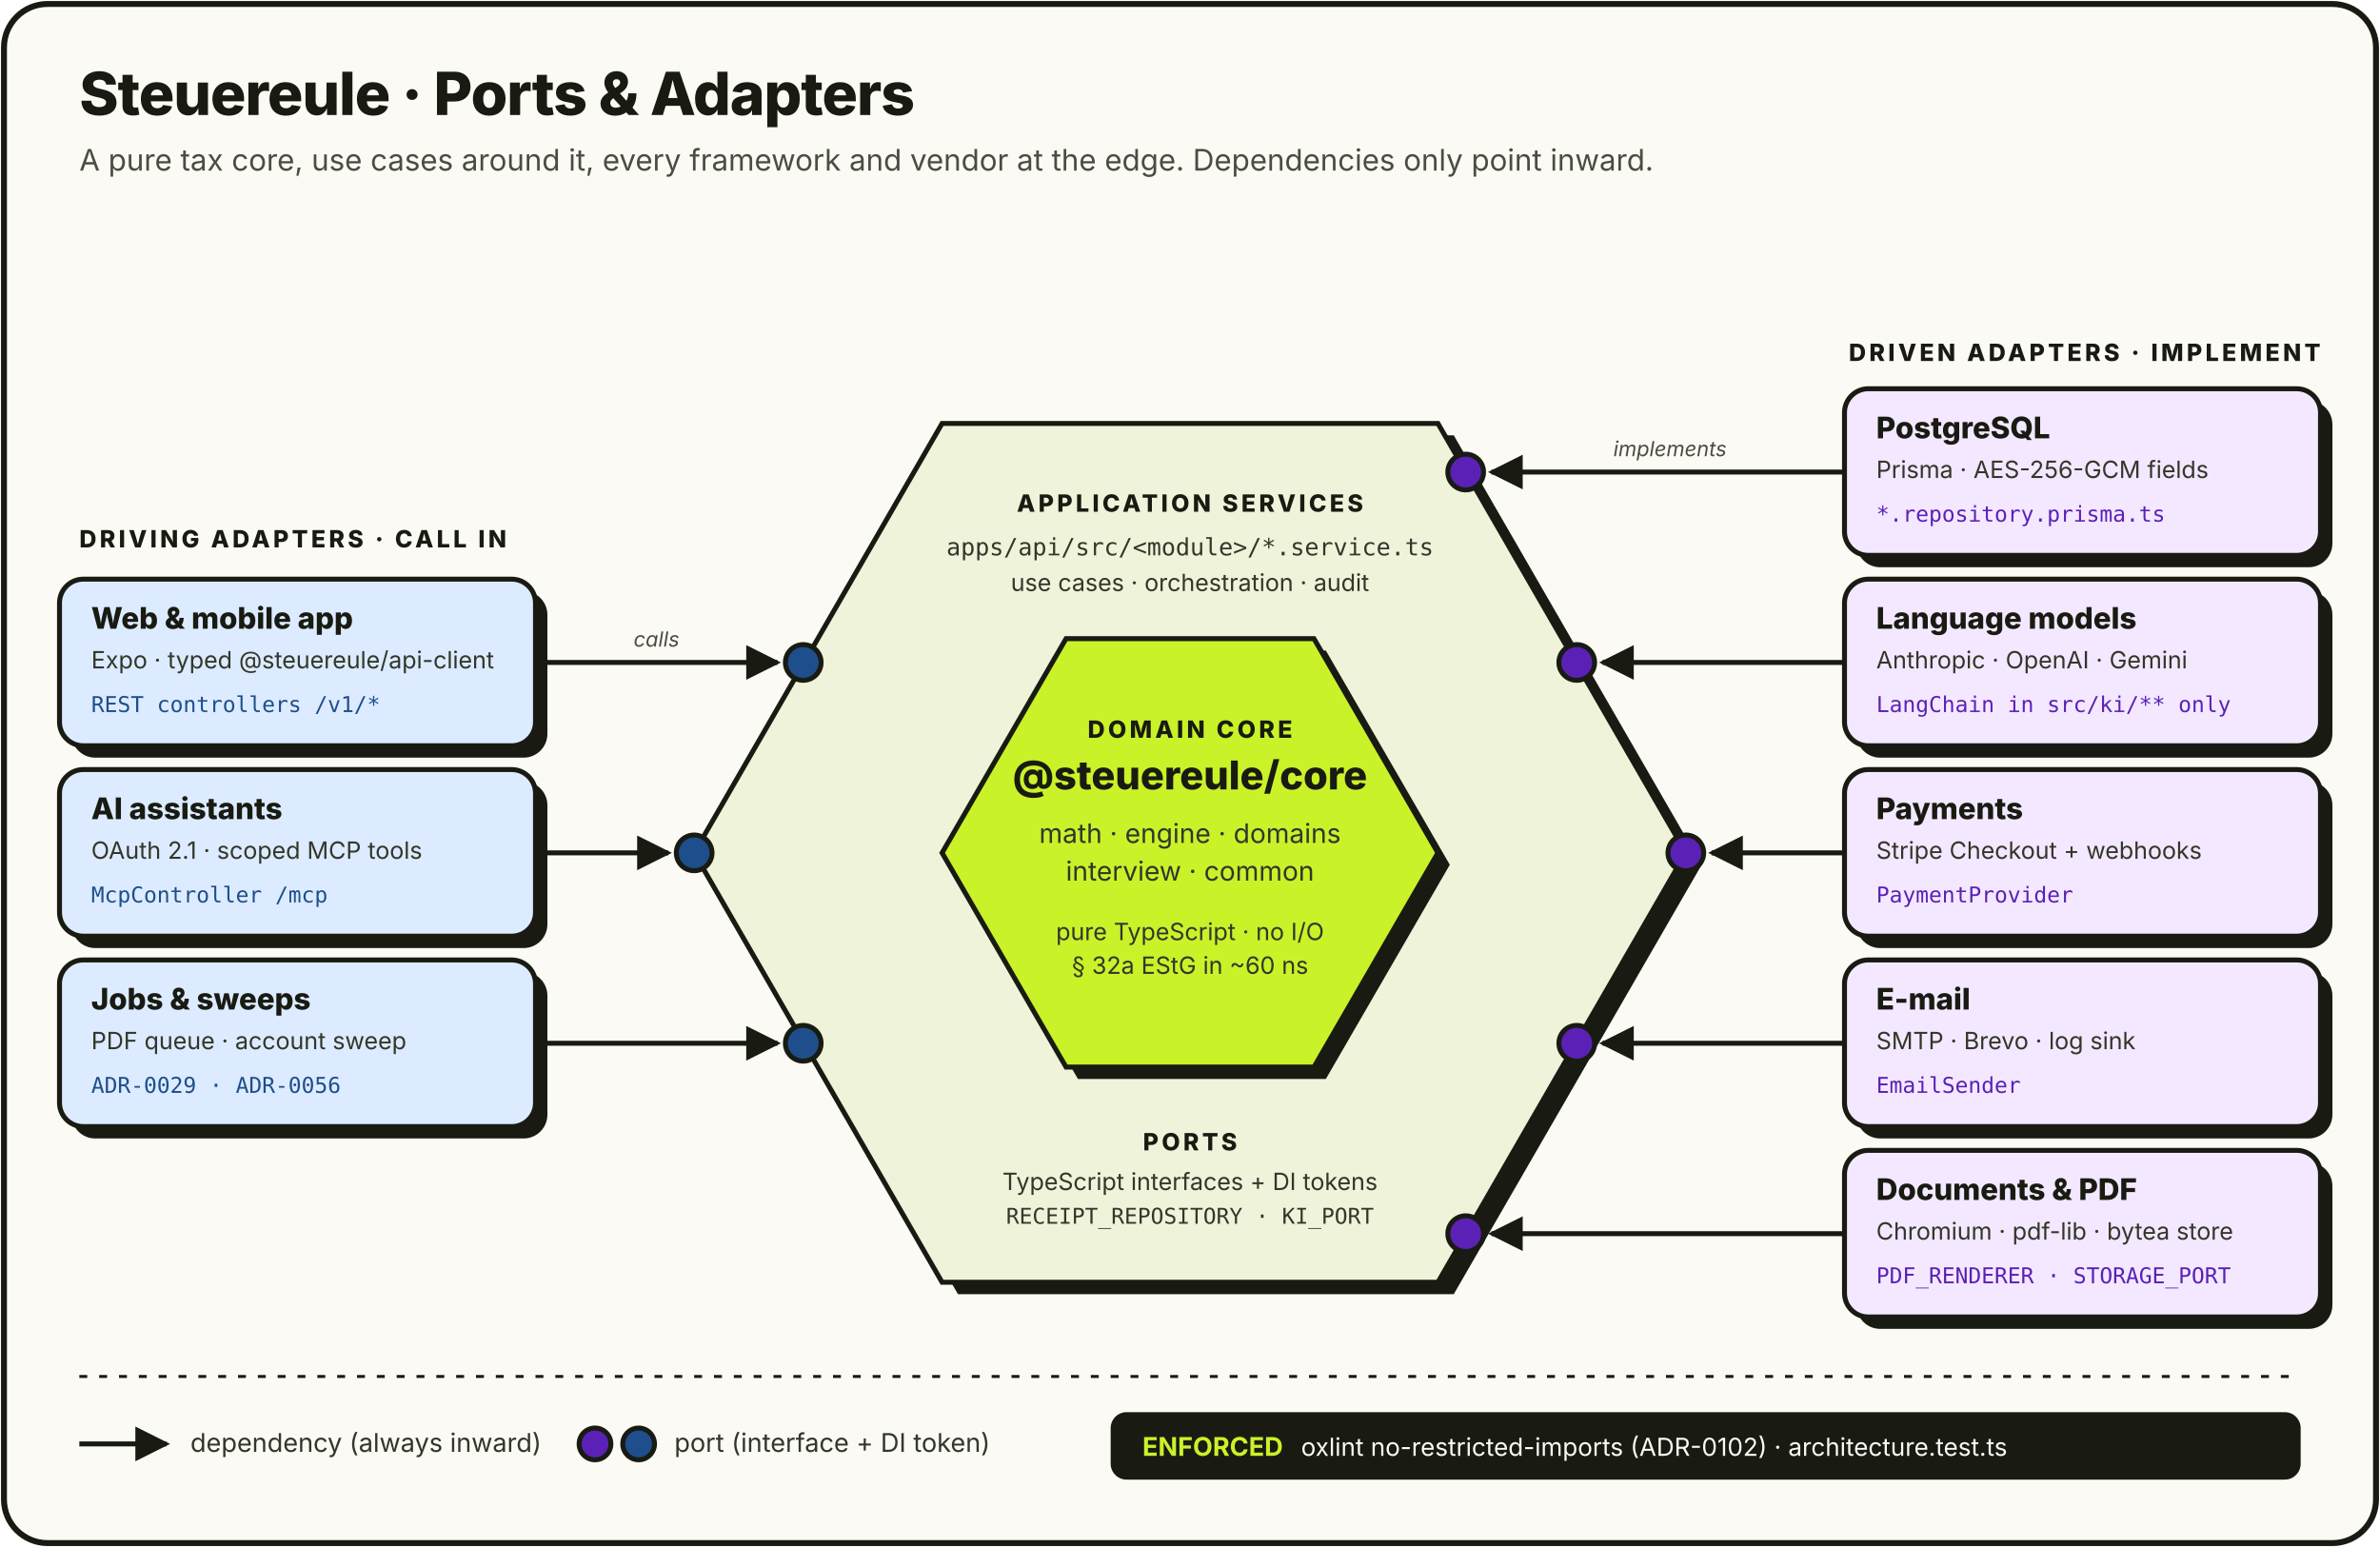
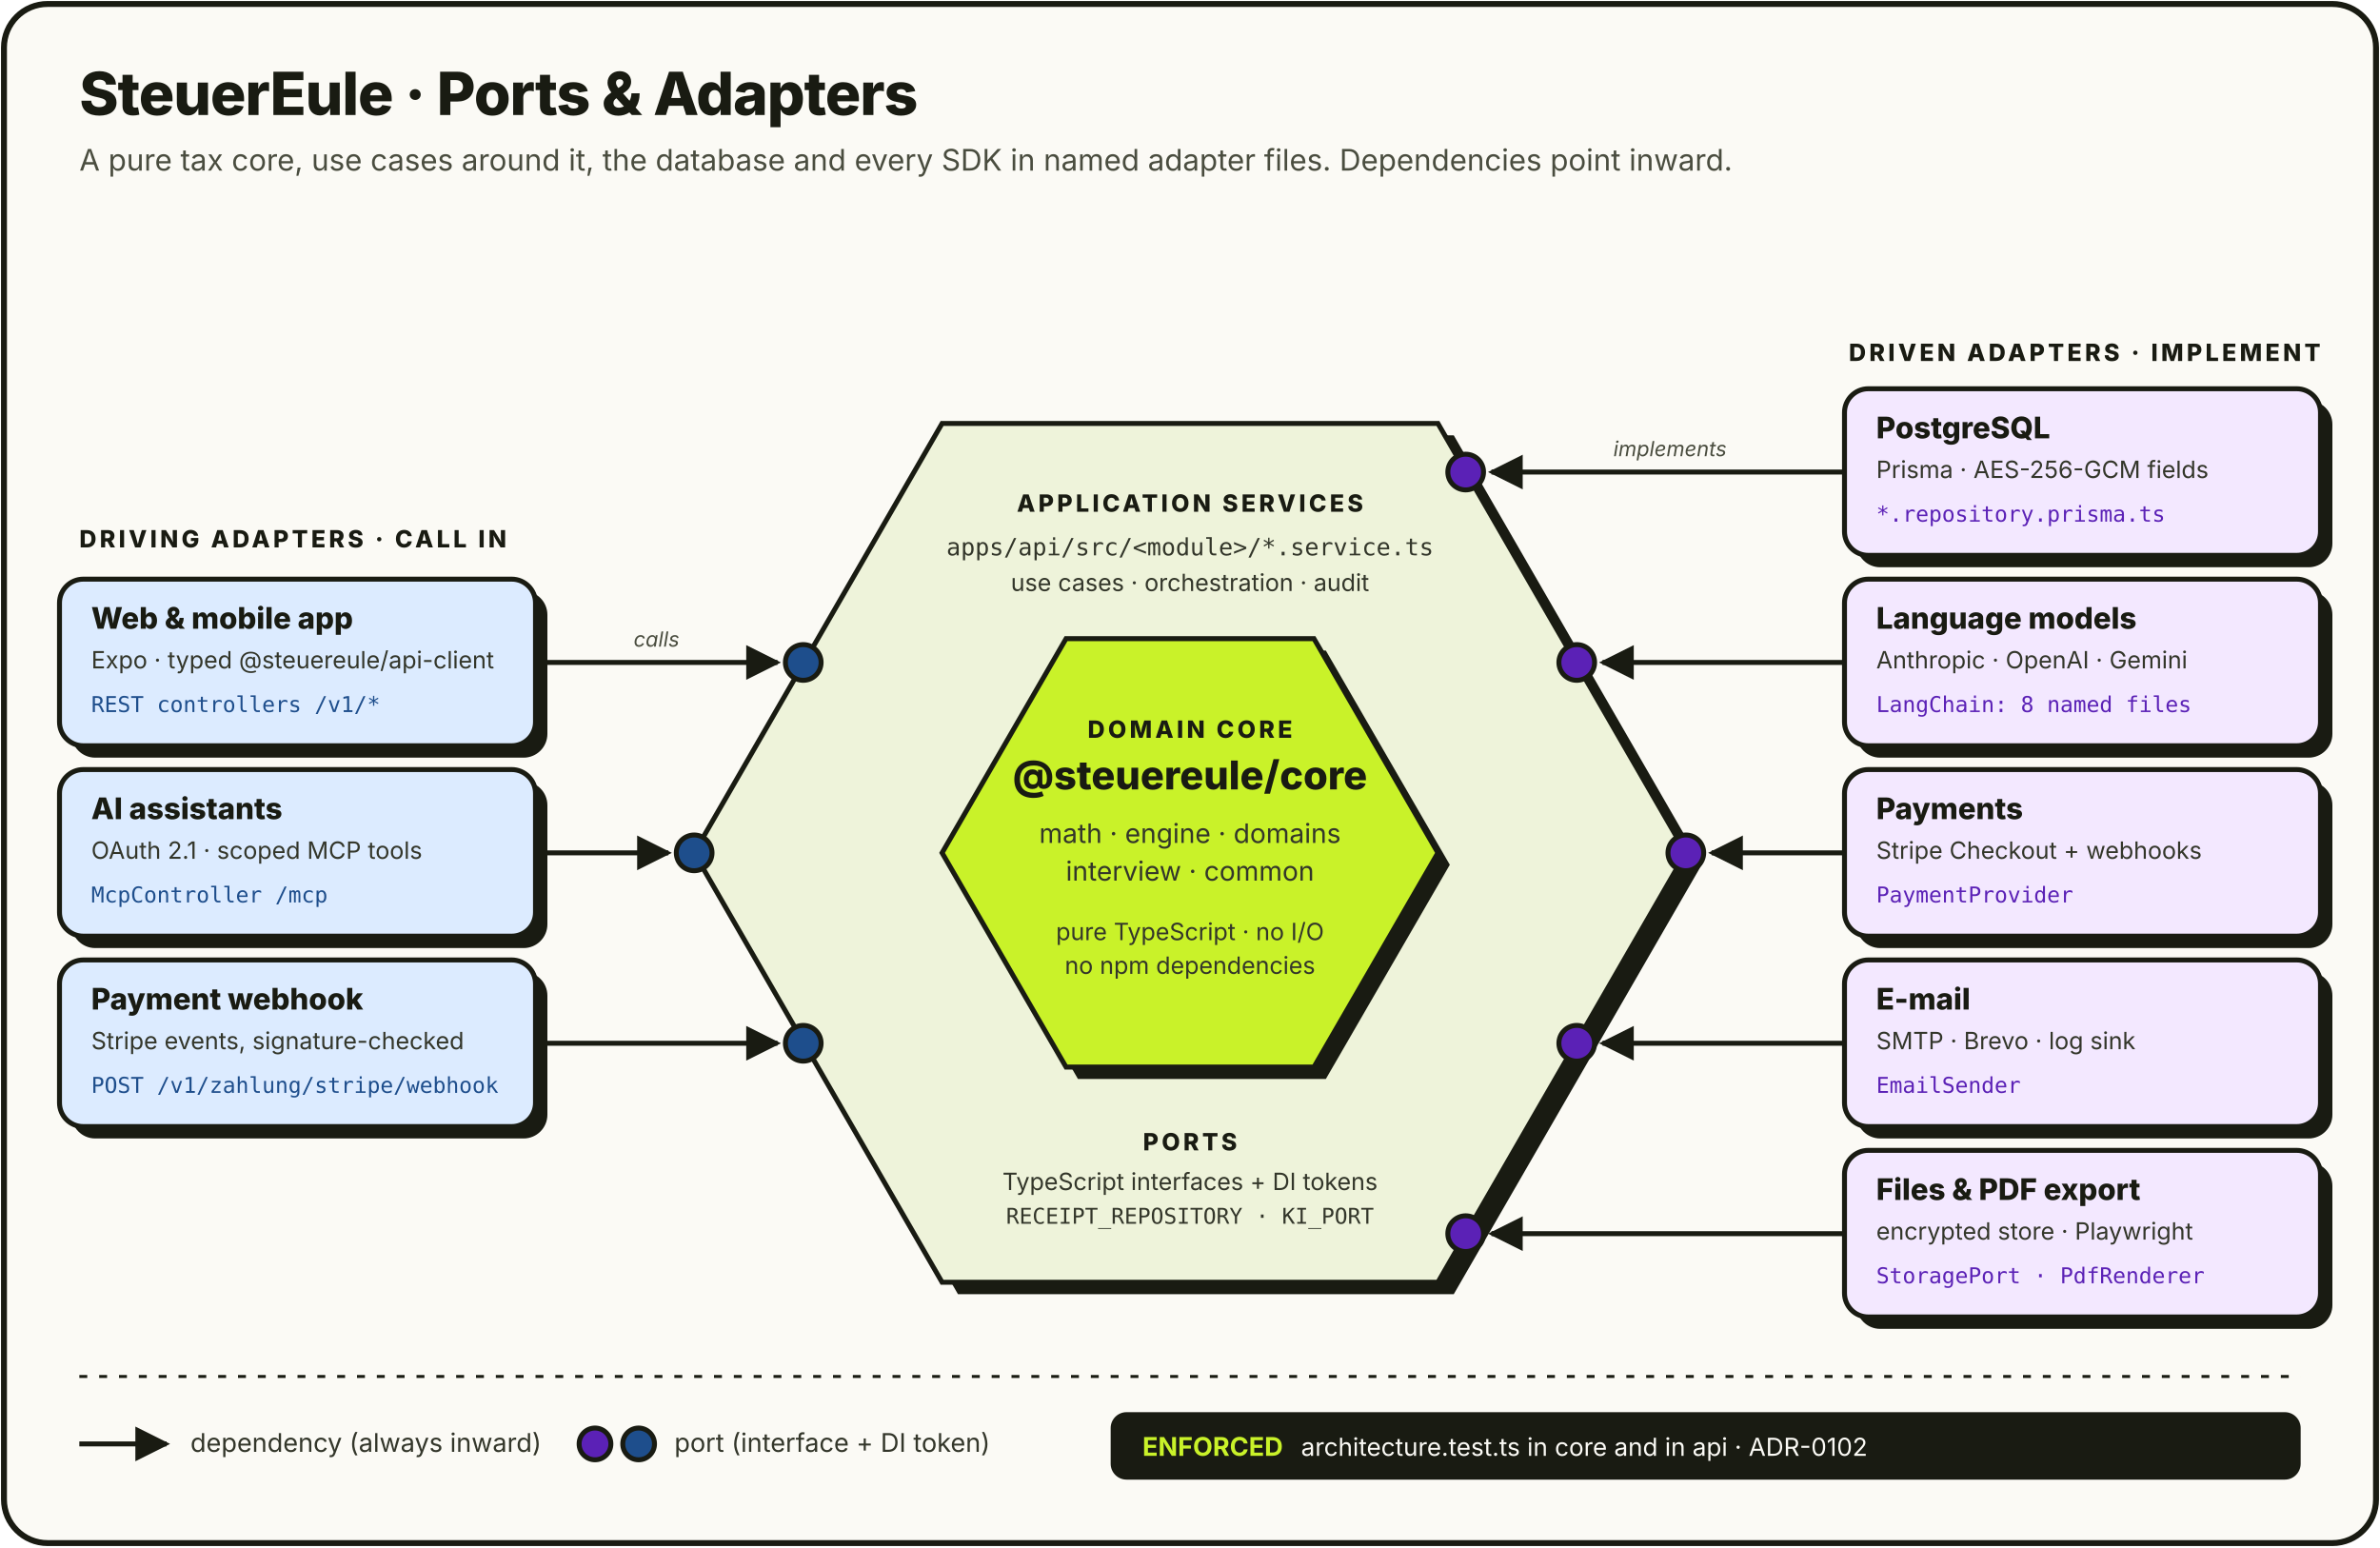
<svg xmlns="http://www.w3.org/2000/svg" viewBox="0 0 1200 780" width="1200" height="780" role="img" aria-labelledby="title desc">
  <defs>
    <marker id="arrow" viewBox="0 0 10 10" refX="9" refY="5" markerWidth="7" markerHeight="7" orient="auto-start-reverse">
      <path d="M0,0 L10,5 L0,10 z" fill="#191B12" />
    </marker>
    <style>
      text { font-family: Inter, -apple-system, BlinkMacSystemFont, "Segoe UI", Helvetica, Arial, sans-serif; fill: #191B12; }
      .mono { font-family: "JetBrains Mono", SFMono-Regular, Menlo, Consolas, monospace; }
      .h1 { font-size: 30px; font-weight: 800; letter-spacing: -0.5px; }
      .sub { font-size: 15px; fill: #4A4D3F; }
      .eyebrow { font-size: 12px; font-weight: 800; letter-spacing: 1.6px; }
      .title { font-size: 15px; font-weight: 800; }
      .line { font-size: 12px; fill: #33362A; }
      .port { font-size: 11px; fill: #5B21B6; }
      .portL { font-size: 11px; fill: #1E4E8C; }
      .edge { font-size: 10.5px; font-style: italic; fill: #4A4D3F; }
      .box { stroke: #191B12; stroke-width: 2.5; }
      .shadow { fill: #191B12; }
    </style>
  </defs>
  <rect x="2" y="2" width="1196" height="776" rx="22" fill="#FBFAF5" stroke="#191B12" stroke-width="3" />
-   <text x="40" y="58" class="h1">Steuereule · Ports &amp; Adapters</text>
-   <text x="40" y="86" class="sub">A pure tax core, use cases around it, every framework and vendor at the edge. Dependencies only point inward.</text>
+   <text x="40" y="58" class="h1">SteuerEule · Ports &amp; Adapters</text>
+   <text x="40" y="86" class="sub">A pure tax core, use cases around it, the database and every SDK in named adapter files. Dependencies point inward.</text>
  <text x="40" y="276" class="eyebrow" fill="#1E4E8C">DRIVING ADAPTERS · CALL IN</text>
  <text x="1170" y="182" text-anchor="end" class="eyebrow">DRIVEN ADAPTERS · IMPLEMENT</text>
  <polygon points="858,436 733,652.5 483,652.5 358,436 483,219.5 733,219.5" class="shadow" />
  <polygon points="850,430 725,646.5 475,646.5 350,430 475,213.5 725,213.5" fill="#EEF3DA" class="box" stroke-width="3" />
  <text x="600" y="258" text-anchor="middle" class="eyebrow">APPLICATION SERVICES</text>
  <text x="600" y="280" text-anchor="middle" class="line mono">apps/api/src/&lt;module&gt;/*.service.ts</text>
  <text x="600" y="298" text-anchor="middle" class="line">use cases · orchestration · audit</text>
  <polygon points="731,436 668.5,544 543.5,544 481,436 543.5,328 668.5,328" class="shadow" />
  <polygon points="725,430 662.5,538 537.5,538 475,430 537.5,322 662.5,322" fill="#C9F229" class="box" stroke-width="3" />
  <text x="600" y="372" text-anchor="middle" class="eyebrow">DOMAIN CORE</text>
  <text x="600" y="398" text-anchor="middle" style="font-size:20px;font-weight:800">@steuereule/core</text>
  <text x="600" y="425" text-anchor="middle" class="line" style="font-size:13.5px">math · engine · domains</text>
  <text x="600" y="444" text-anchor="middle" class="line" style="font-size:13.5px">interview · common</text>
  <text x="600" y="474" text-anchor="middle" class="line">pure TypeScript · no I/O</text>
-   <text x="600" y="491" text-anchor="middle" class="line">§ 32a EStG in ~60 ns</text>
+   <text x="600" y="491" text-anchor="middle" class="line">no npm dependencies</text>
  <text x="600" y="580" text-anchor="middle" class="eyebrow" fill="#5B21B6">PORTS</text>
  <text x="600" y="600" text-anchor="middle" class="line">TypeScript interfaces + DI tokens</text>
  <text x="600" y="617" text-anchor="middle" class="line mono" style="font-size:11px">RECEIPT_REPOSITORY · KI_PORT</text>
  <rect x="936" y="202" width="240" height="84" rx="12" class="shadow" />
  <rect x="930" y="196" width="240" height="84" rx="12" fill="#F3E8FF" class="box" />
  <text x="946" y="221" class="title">PostgreSQL</text>
  <text x="946" y="241" class="line">Prisma · AES-256-GCM fields</text>
  <text x="946" y="263" class="port mono">*.repository.prisma.ts</text>
  <line x1="930" y1="238" x2="752" y2="238" stroke="#191B12" stroke-width="2.5" marker-end="url(#arrow)" />
  <text x="842" y="230" text-anchor="middle" class="edge">implements</text>
  <circle cx="739" cy="238" r="9" fill="#5B21B6" stroke="#191B12" stroke-width="2.5" />
  <rect x="936" y="298" width="240" height="84" rx="12" class="shadow" />
  <rect x="930" y="292" width="240" height="84" rx="12" fill="#F3E8FF" class="box" />
  <text x="946" y="317" class="title">Language models</text>
  <text x="946" y="337" class="line">Anthropic · OpenAI · Gemini</text>
-   <text x="946" y="359" class="port mono">LangChain in src/ki/** only</text>
+   <text x="946" y="359" class="port mono">LangChain: 8 named files</text>
  <line x1="930" y1="334" x2="808" y2="334" stroke="#191B12" stroke-width="2.5" marker-end="url(#arrow)" />
  <circle cx="795" cy="334" r="9" fill="#5B21B6" stroke="#191B12" stroke-width="2.5" />
  <rect x="936" y="394" width="240" height="84" rx="12" class="shadow" />
  <rect x="930" y="388" width="240" height="84" rx="12" fill="#F3E8FF" class="box" />
  <text x="946" y="413" class="title">Payments</text>
  <text x="946" y="433" class="line">Stripe Checkout + webhooks</text>
  <text x="946" y="455" class="port mono">PaymentProvider</text>
  <line x1="930" y1="430" x2="863" y2="430" stroke="#191B12" stroke-width="2.5" marker-end="url(#arrow)" />
  <circle cx="850" cy="430" r="9" fill="#5B21B6" stroke="#191B12" stroke-width="2.5" />
  <rect x="936" y="490" width="240" height="84" rx="12" class="shadow" />
  <rect x="930" y="484" width="240" height="84" rx="12" fill="#F3E8FF" class="box" />
  <text x="946" y="509" class="title">E-mail</text>
  <text x="946" y="529" class="line">SMTP · Brevo · log sink</text>
  <text x="946" y="551" class="port mono">EmailSender</text>
  <line x1="930" y1="526" x2="808" y2="526" stroke="#191B12" stroke-width="2.5" marker-end="url(#arrow)" />
  <circle cx="795" cy="526" r="9" fill="#5B21B6" stroke="#191B12" stroke-width="2.5" />
  <rect x="936" y="586" width="240" height="84" rx="12" class="shadow" />
  <rect x="930" y="580" width="240" height="84" rx="12" fill="#F3E8FF" class="box" />
-   <text x="946" y="605" class="title">Documents &amp; PDF</text>
-   <text x="946" y="625" class="line">Chromium · pdf-lib · bytea store</text>
-   <text x="946" y="647" class="port mono">PDF_RENDERER · STORAGE_PORT</text>
+   <text x="946" y="605" class="title">Files &amp; PDF export</text>
+   <text x="946" y="625" class="line">encrypted store · Playwright</text>
+   <text x="946" y="647" class="port mono">StoragePort · PdfRenderer</text>
  <line x1="930" y1="622" x2="752" y2="622" stroke="#191B12" stroke-width="2.5" marker-end="url(#arrow)" />
  <circle cx="739" cy="622" r="9" fill="#5B21B6" stroke="#191B12" stroke-width="2.5" />
  <rect x="36" y="298" width="240" height="84" rx="12" class="shadow" />
  <rect x="30" y="292" width="240" height="84" rx="12" fill="#DCEBFF" class="box" />
  <text x="46" y="317" class="title">Web &amp; mobile app</text>
  <text x="46" y="337" class="line">Expo · typed @steuereule/api-client</text>
  <text x="46" y="359" class="portL mono">REST controllers /v1/*</text>
  <line x1="270" y1="334" x2="392" y2="334" stroke="#191B12" stroke-width="2.5" marker-end="url(#arrow)" />
  <text x="331" y="326" text-anchor="middle" class="edge">calls</text>
  <circle cx="405" cy="334" r="9" fill="#1E4E8C" stroke="#191B12" stroke-width="2.5" />
  <rect x="36" y="394" width="240" height="84" rx="12" class="shadow" />
  <rect x="30" y="388" width="240" height="84" rx="12" fill="#DCEBFF" class="box" />
  <text x="46" y="413" class="title">AI assistants</text>
  <text x="46" y="433" class="line">OAuth 2.1 · scoped MCP tools</text>
  <text x="46" y="455" class="portL mono">McpController /mcp</text>
  <line x1="270" y1="430" x2="337" y2="430" stroke="#191B12" stroke-width="2.5" marker-end="url(#arrow)" />
  <circle cx="350" cy="430" r="9" fill="#1E4E8C" stroke="#191B12" stroke-width="2.5" />
  <rect x="36" y="490" width="240" height="84" rx="12" class="shadow" />
  <rect x="30" y="484" width="240" height="84" rx="12" fill="#DCEBFF" class="box" />
-   <text x="46" y="509" class="title">Jobs &amp; sweeps</text>
-   <text x="46" y="529" class="line">PDF queue · account sweep</text>
-   <text x="46" y="551" class="portL mono">ADR-0029 · ADR-0056</text>
+   <text x="46" y="509" class="title">Payment webhook</text>
+   <text x="46" y="529" class="line">Stripe events, signature-checked</text>
+   <text x="46" y="551" class="portL mono">POST /v1/zahlung/stripe/webhook</text>
  <line x1="270" y1="526" x2="392" y2="526" stroke="#191B12" stroke-width="2.5" marker-end="url(#arrow)" />
  <circle cx="405" cy="526" r="9" fill="#1E4E8C" stroke="#191B12" stroke-width="2.5" />
  <line x1="40" y1="694" x2="1160" y2="694" stroke="#191B12" stroke-width="1.5" stroke-dasharray="4 6" />
  <line x1="40" y1="728" x2="84" y2="728" stroke="#191B12" stroke-width="2.5" marker-end="url(#arrow)" />
  <text x="96" y="732" class="line" style="font-size:13px">dependency (always inward)</text>
  <circle cx="300" cy="728" r="8" fill="#5B21B6" stroke="#191B12" stroke-width="2.5" />
  <circle cx="322" cy="728" r="8" fill="#1E4E8C" stroke="#191B12" stroke-width="2.5" />
  <text x="340" y="732" class="line" style="font-size:13px">port (interface + DI token)</text>
  <rect x="560" y="712" width="600" height="34" rx="8" fill="#191B12" />
  <text x="576" y="734" style="font-size:13px;font-weight:700;fill:#C9F229">ENFORCED</text>
-   <text x="656" y="734" style="font-size:12.5px;fill:#FBFAF5">oxlint no-restricted-imports (ADR-0102) · architecture.test.ts</text>
+   <text x="656" y="734" style="font-size:12.5px;fill:#FBFAF5">architecture.test.ts in core and in api · ADR-0102</text>
</svg>
